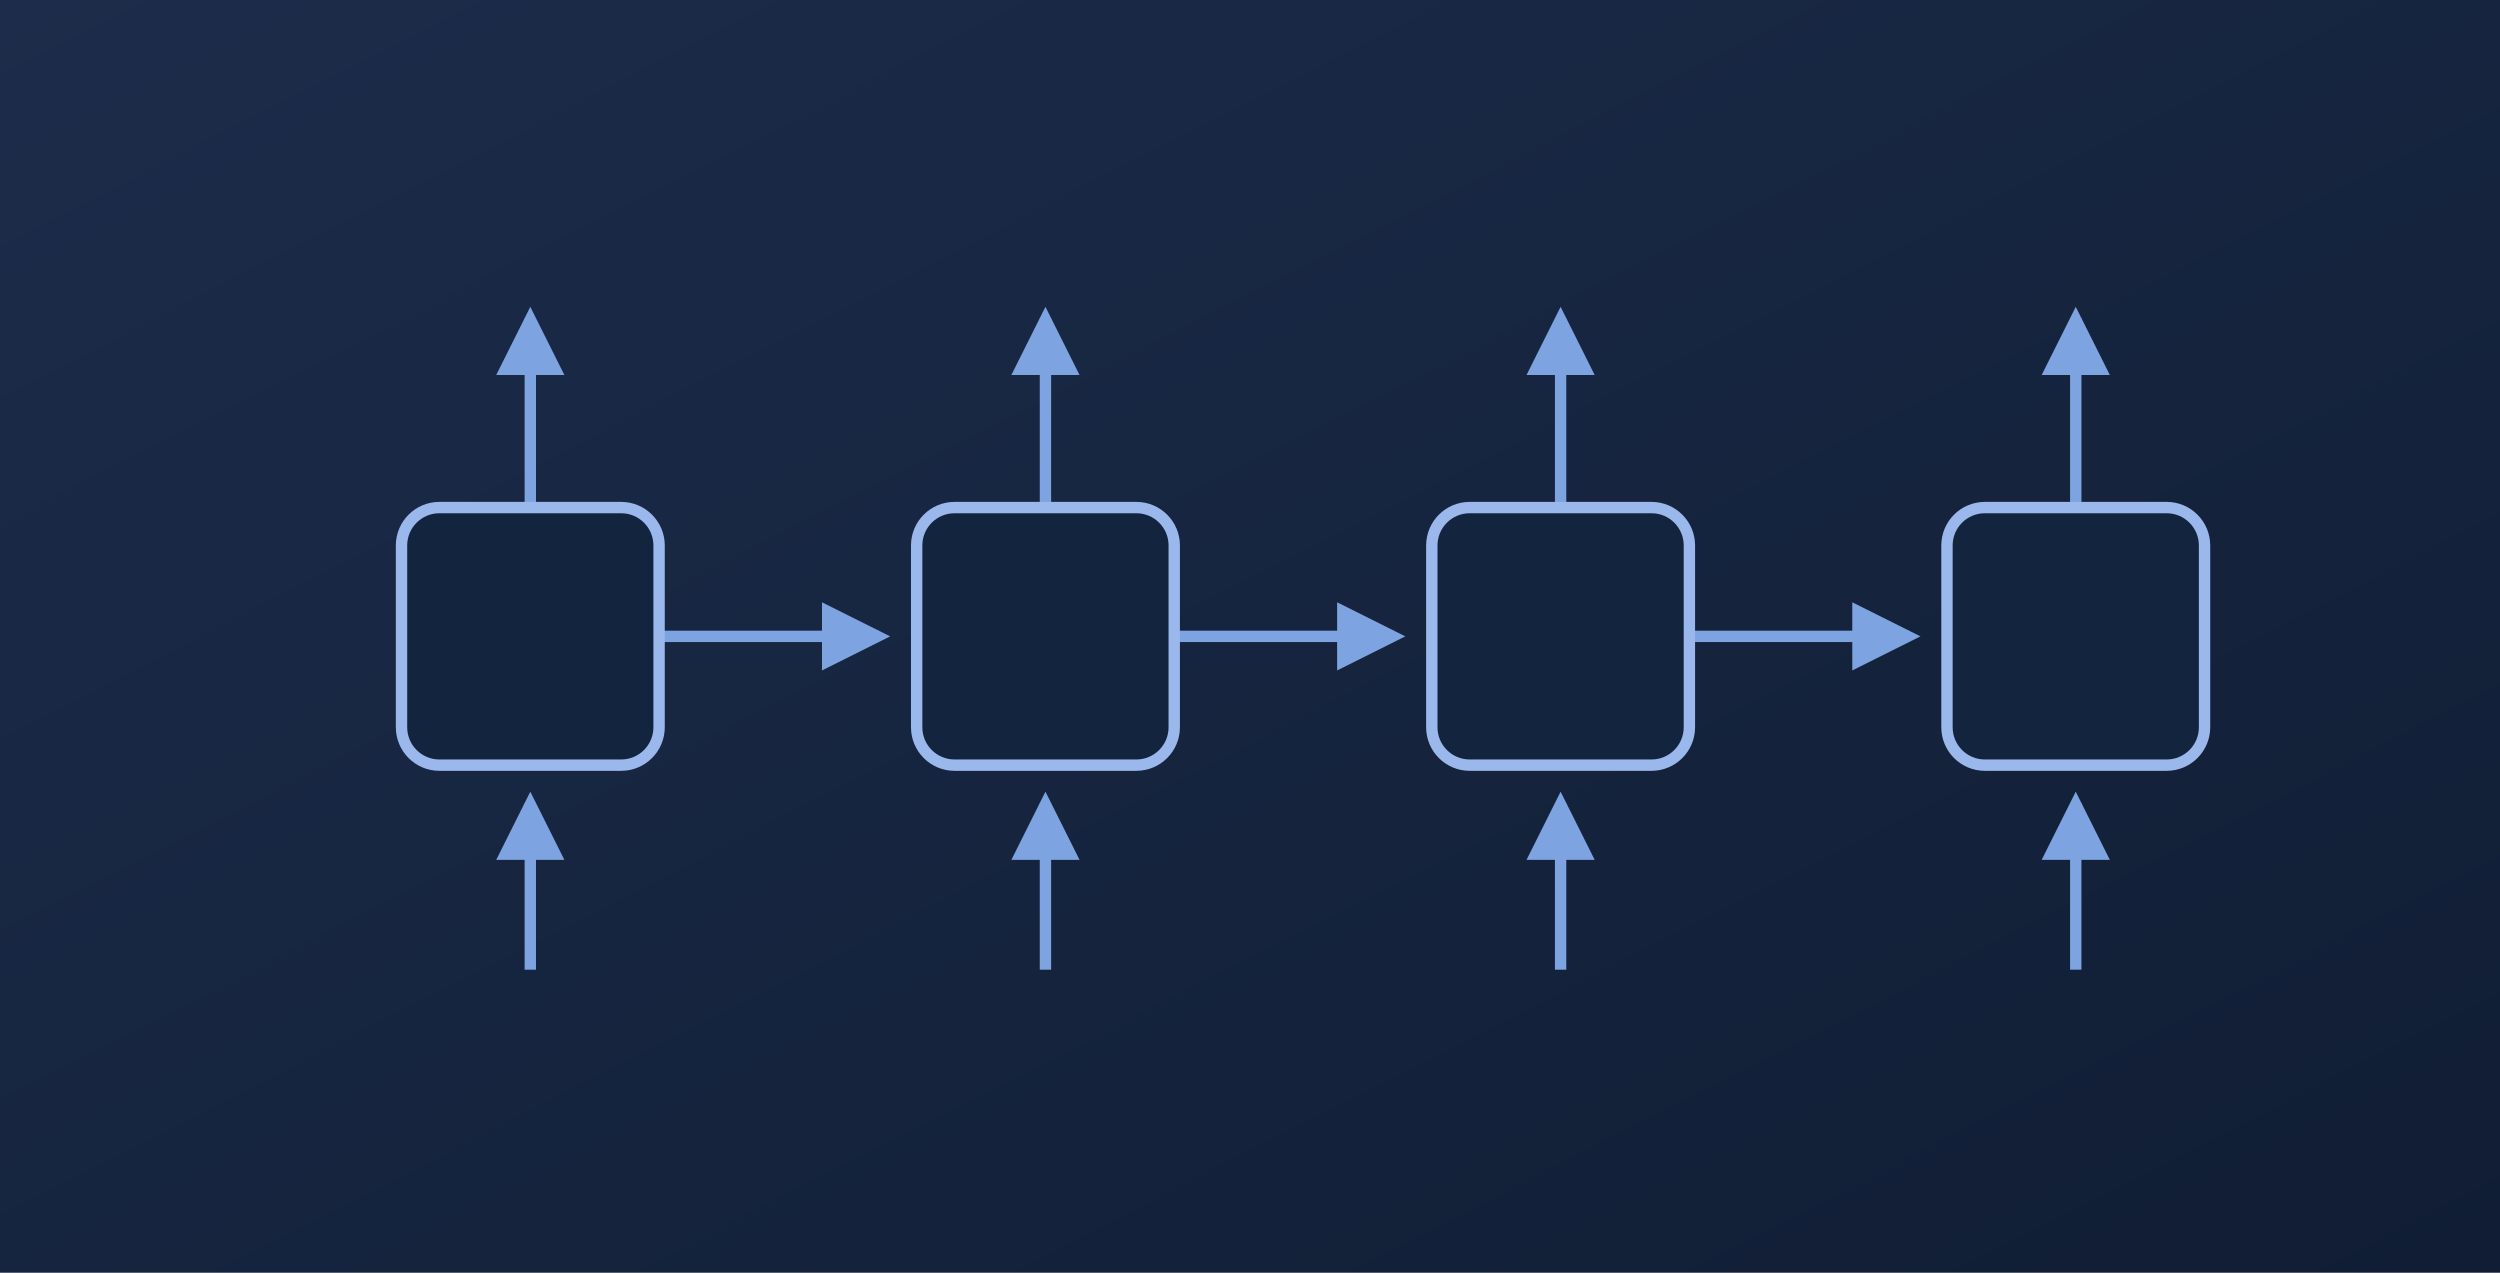
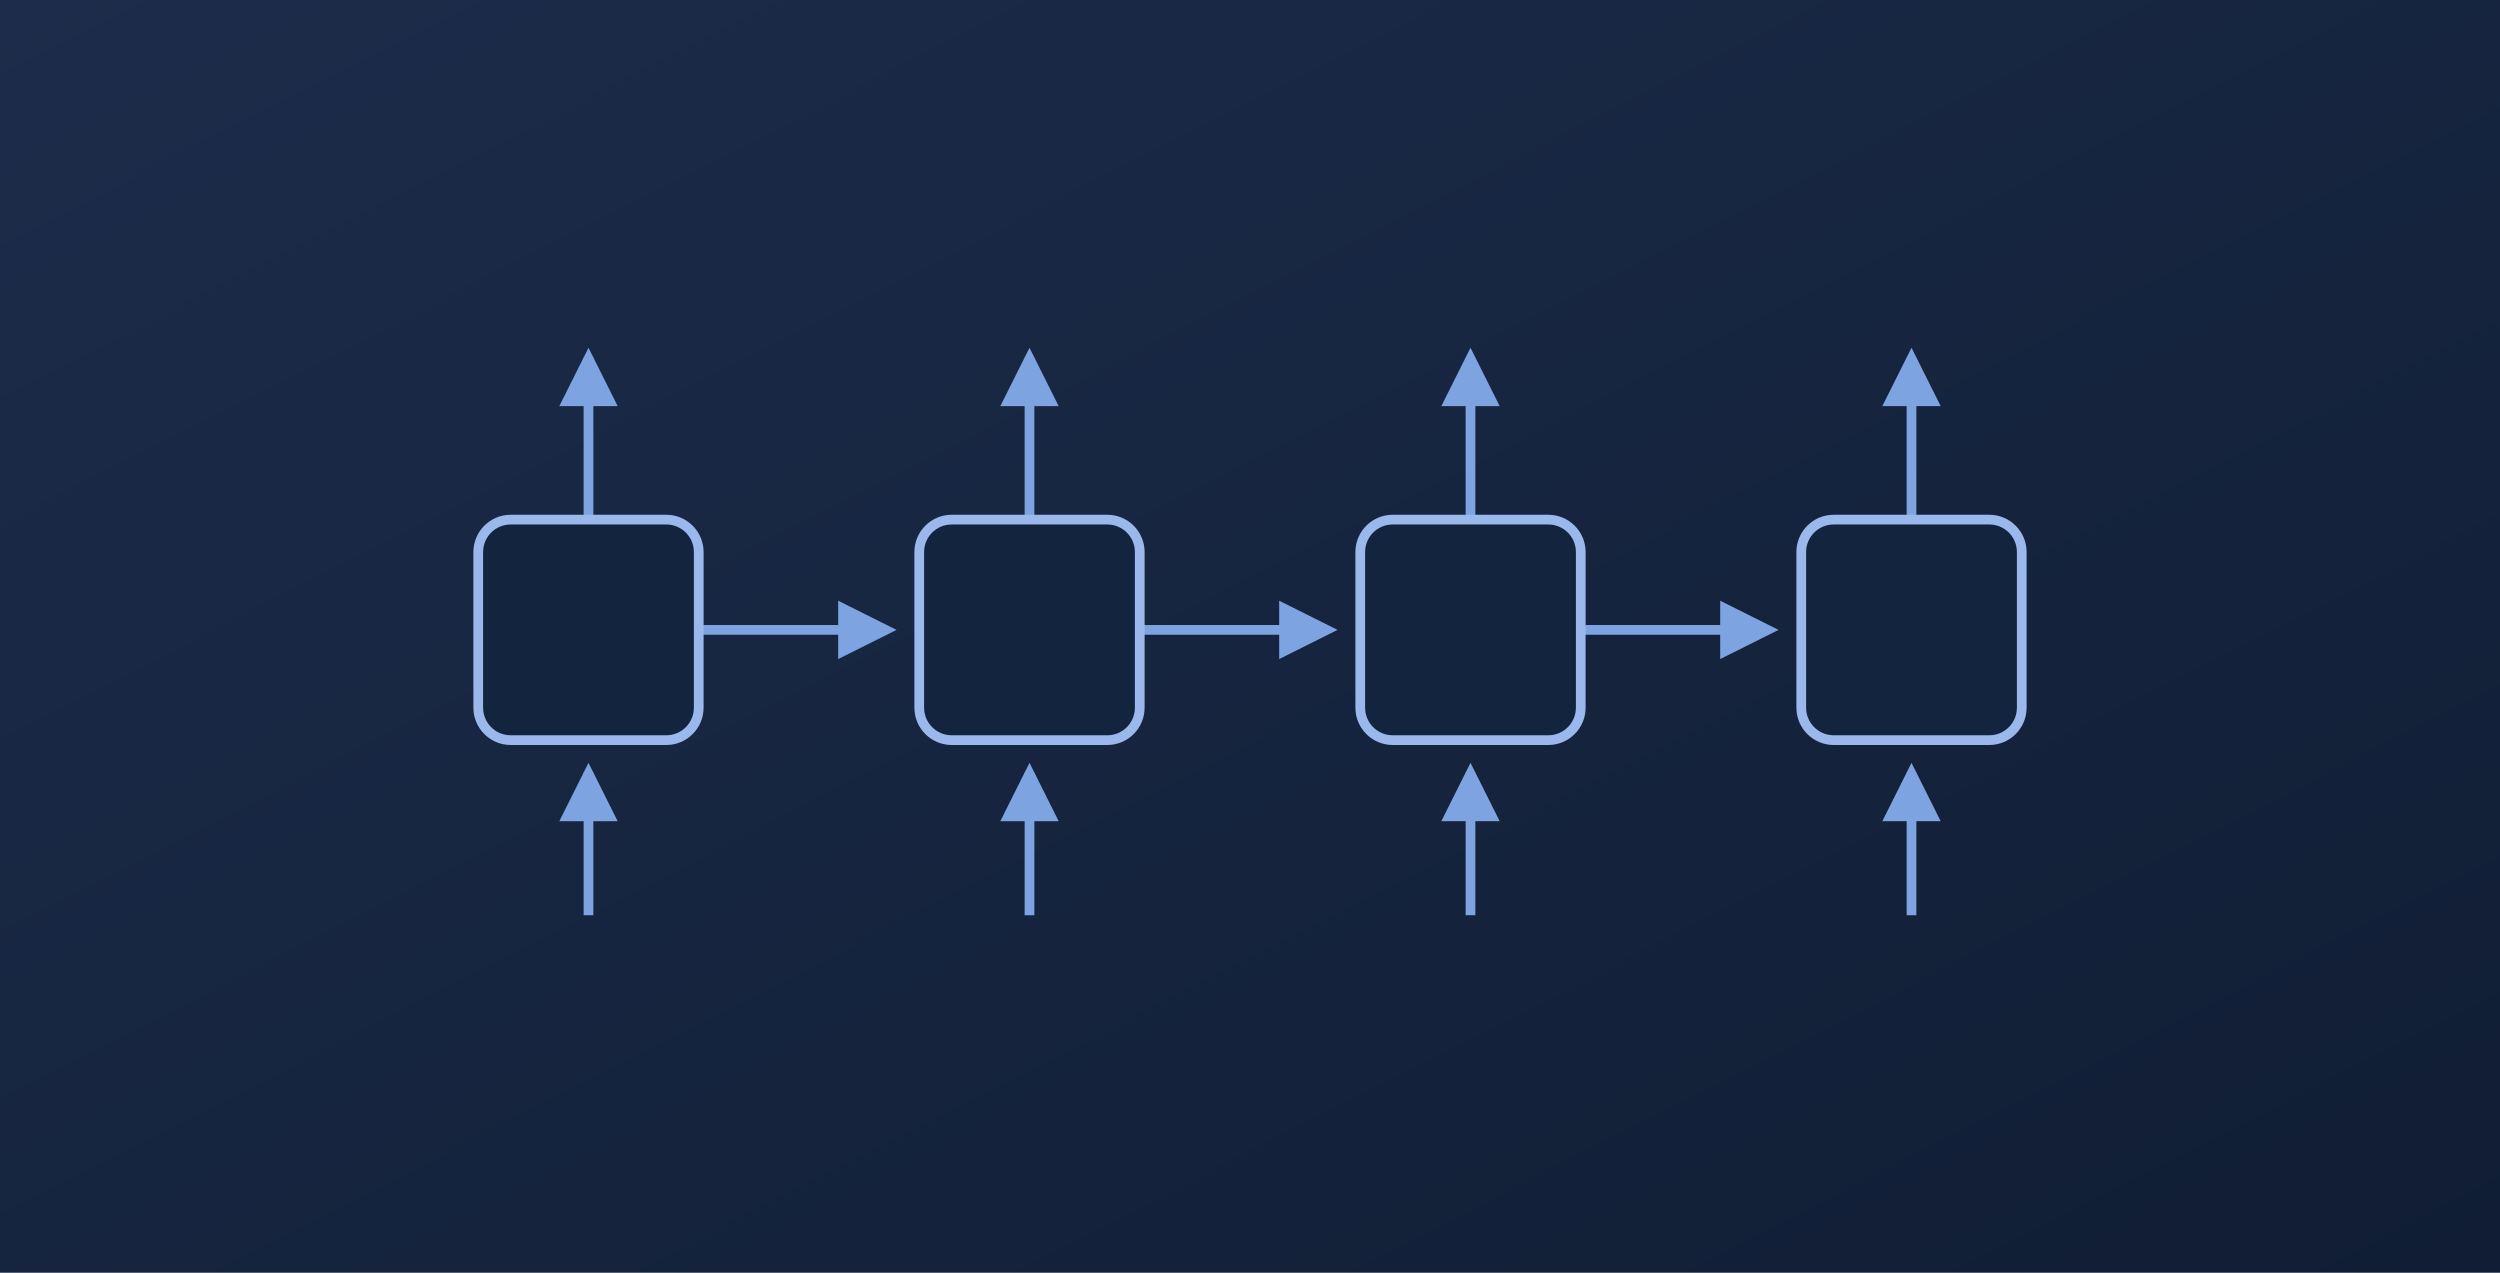
- <svg xmlns="http://www.w3.org/2000/svg" viewBox="0 0 330 168">
+ <svg xmlns="http://www.w3.org/2000/svg" viewBox="0 0 330 168" width="330" height="168">
  <defs>
    <linearGradient id="bg2" x1="0%" y1="0%" x2="100%" y2="100%">
      <stop offset="0%" stop-color="#1c2c4a" />
      <stop offset="100%" stop-color="#101d34" />
    </linearGradient>
    <marker id="ah2" markerWidth="7" markerHeight="7" refX="5" refY="3" orient="auto">
      <path d="M0,0 L6,3 L0,6 z" fill="#7da3e0" />
    </marker>
  </defs>
  <rect width="330" height="168" fill="url(#bg2)" />
-   <g stroke="#7da3e0" stroke-width="1.5" fill="none">
-     <line x1="87" y1="84" x2="116" y2="84" marker-end="url(#ah2)" />
-     <line x1="155" y1="84" x2="184" y2="84" marker-end="url(#ah2)" />
-     <line x1="223" y1="84" x2="252" y2="84" marker-end="url(#ah2)" />
-     <line x1="70" y1="128" x2="70" y2="106" marker-end="url(#ah2)" />
-     <line x1="138" y1="128" x2="138" y2="106" marker-end="url(#ah2)" />
-     <line x1="206" y1="128" x2="206" y2="106" marker-end="url(#ah2)" />
-     <line x1="274" y1="128" x2="274" y2="106" marker-end="url(#ah2)" />
-     <line x1="70" y1="67" x2="70" y2="42" marker-end="url(#ah2)" />
-     <line x1="138" y1="67" x2="138" y2="42" marker-end="url(#ah2)" />
-     <line x1="206" y1="67" x2="206" y2="42" marker-end="url(#ah2)" />
-     <line x1="274" y1="67" x2="274" y2="42" marker-end="url(#ah2)" />
-   </g>
-   <g fill="#13243f" stroke="#9bb8ec" stroke-width="1.5">
-     <rect x="53" y="67" width="34" height="34" rx="5" />
-     <rect x="121" y="67" width="34" height="34" rx="5" />
-     <rect x="189" y="67" width="34" height="34" rx="5" />
-     <rect x="257" y="67" width="34" height="34" rx="5" />
+   <g transform="translate(165,84) scale(0.856067) translate(-165,-84)">
+     <g transform="translate(-7,-1)">
+       <g stroke="#7da3e0" stroke-width="1.5" fill="none">
+         <line x1="87" y1="84" x2="116" y2="84" marker-end="url(#ah2)" />
+         <line x1="155" y1="84" x2="184" y2="84" marker-end="url(#ah2)" />
+         <line x1="223" y1="84" x2="252" y2="84" marker-end="url(#ah2)" />
+         <line x1="70" y1="128" x2="70" y2="106" marker-end="url(#ah2)" />
+         <line x1="138" y1="128" x2="138" y2="106" marker-end="url(#ah2)" />
+         <line x1="206" y1="128" x2="206" y2="106" marker-end="url(#ah2)" />
+         <line x1="274" y1="128" x2="274" y2="106" marker-end="url(#ah2)" />
+         <line x1="70" y1="67" x2="70" y2="42" marker-end="url(#ah2)" />
+         <line x1="138" y1="67" x2="138" y2="42" marker-end="url(#ah2)" />
+         <line x1="206" y1="67" x2="206" y2="42" marker-end="url(#ah2)" />
+         <line x1="274" y1="67" x2="274" y2="42" marker-end="url(#ah2)" />
+       </g>
+       <g fill="#13243f" stroke="#9bb8ec" stroke-width="1.5">
+         <rect x="53" y="67" width="34" height="34" rx="5" />
+         <rect x="121" y="67" width="34" height="34" rx="5" />
+         <rect x="189" y="67" width="34" height="34" rx="5" />
+         <rect x="257" y="67" width="34" height="34" rx="5" />
+       </g>
+     </g>
  </g>
</svg>
